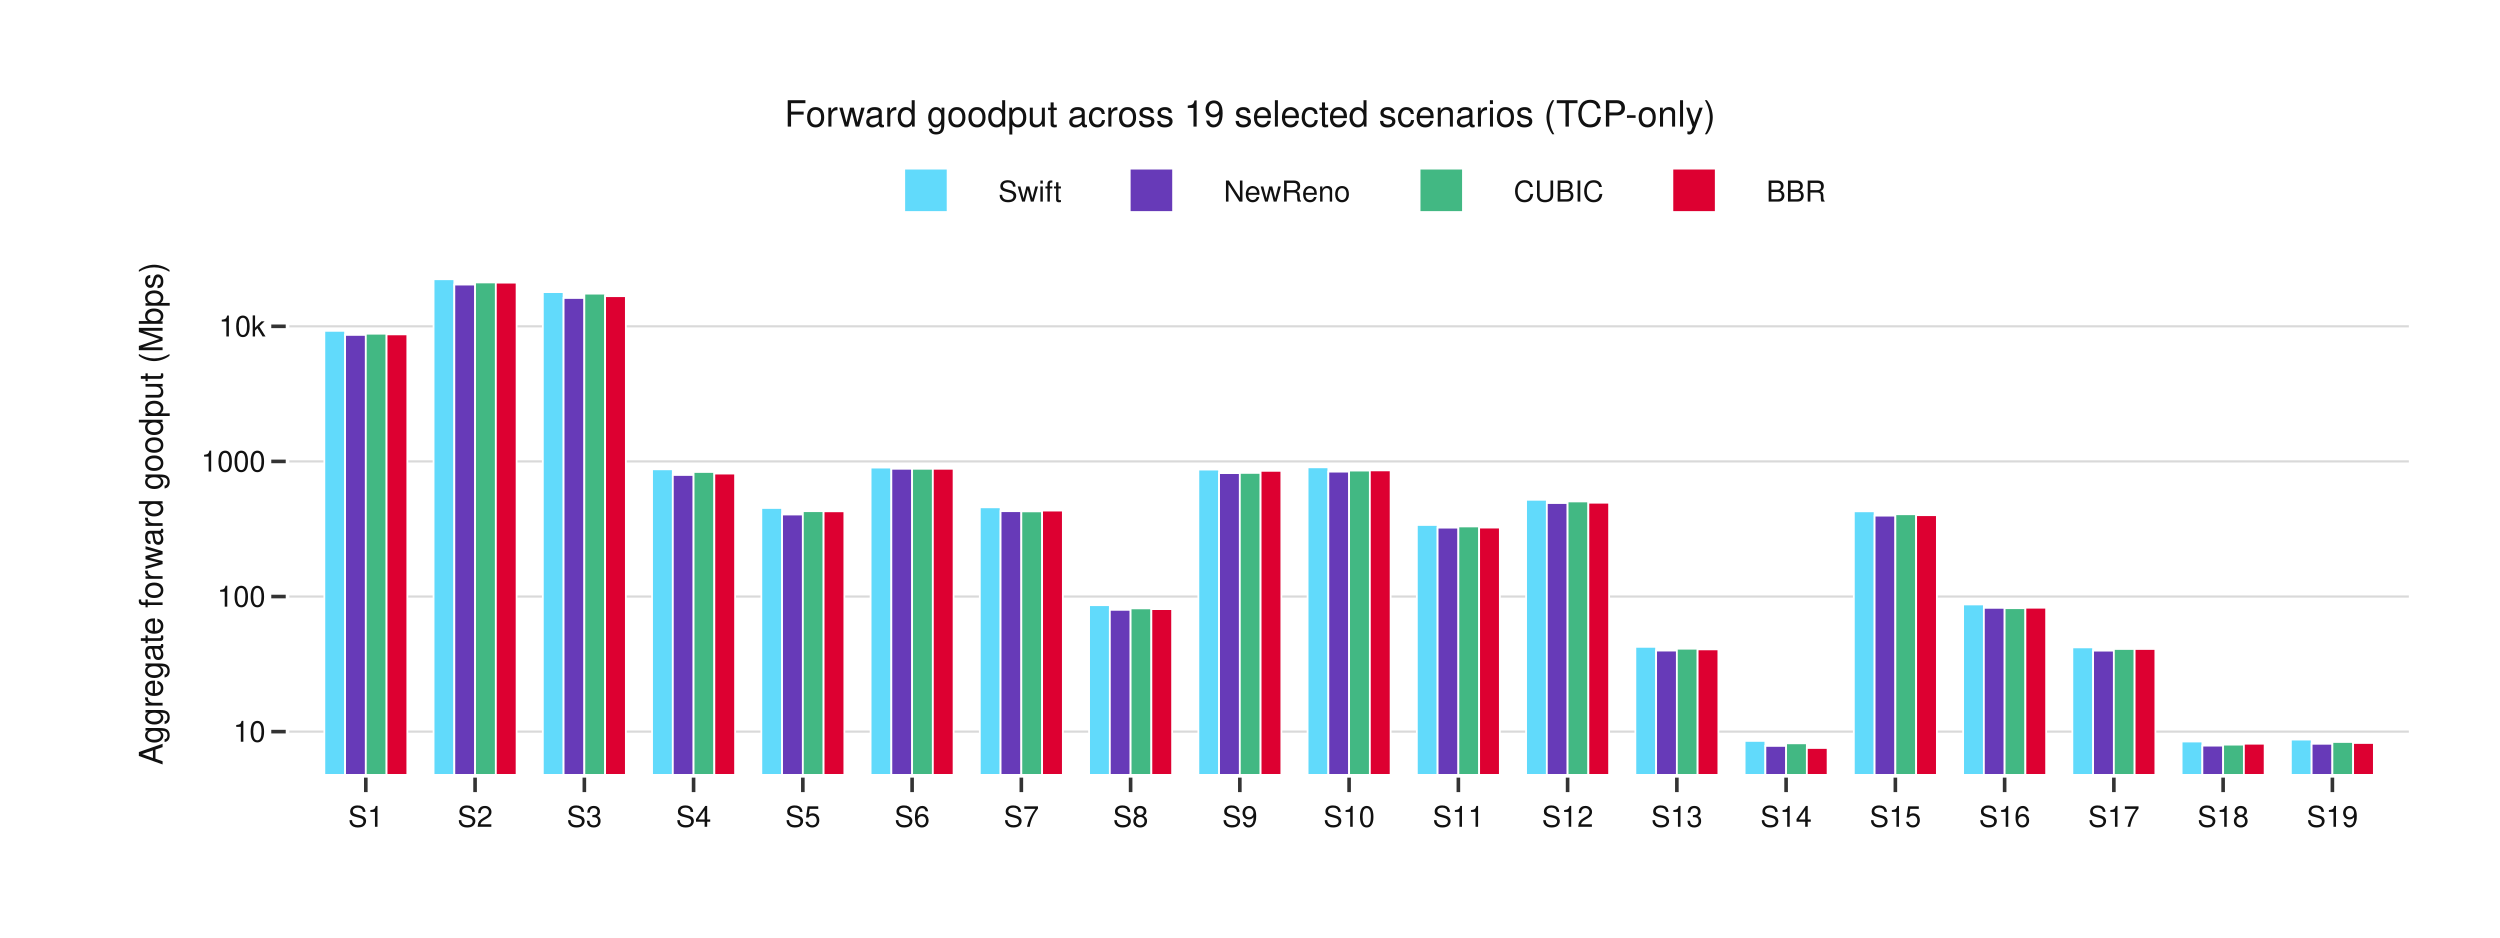
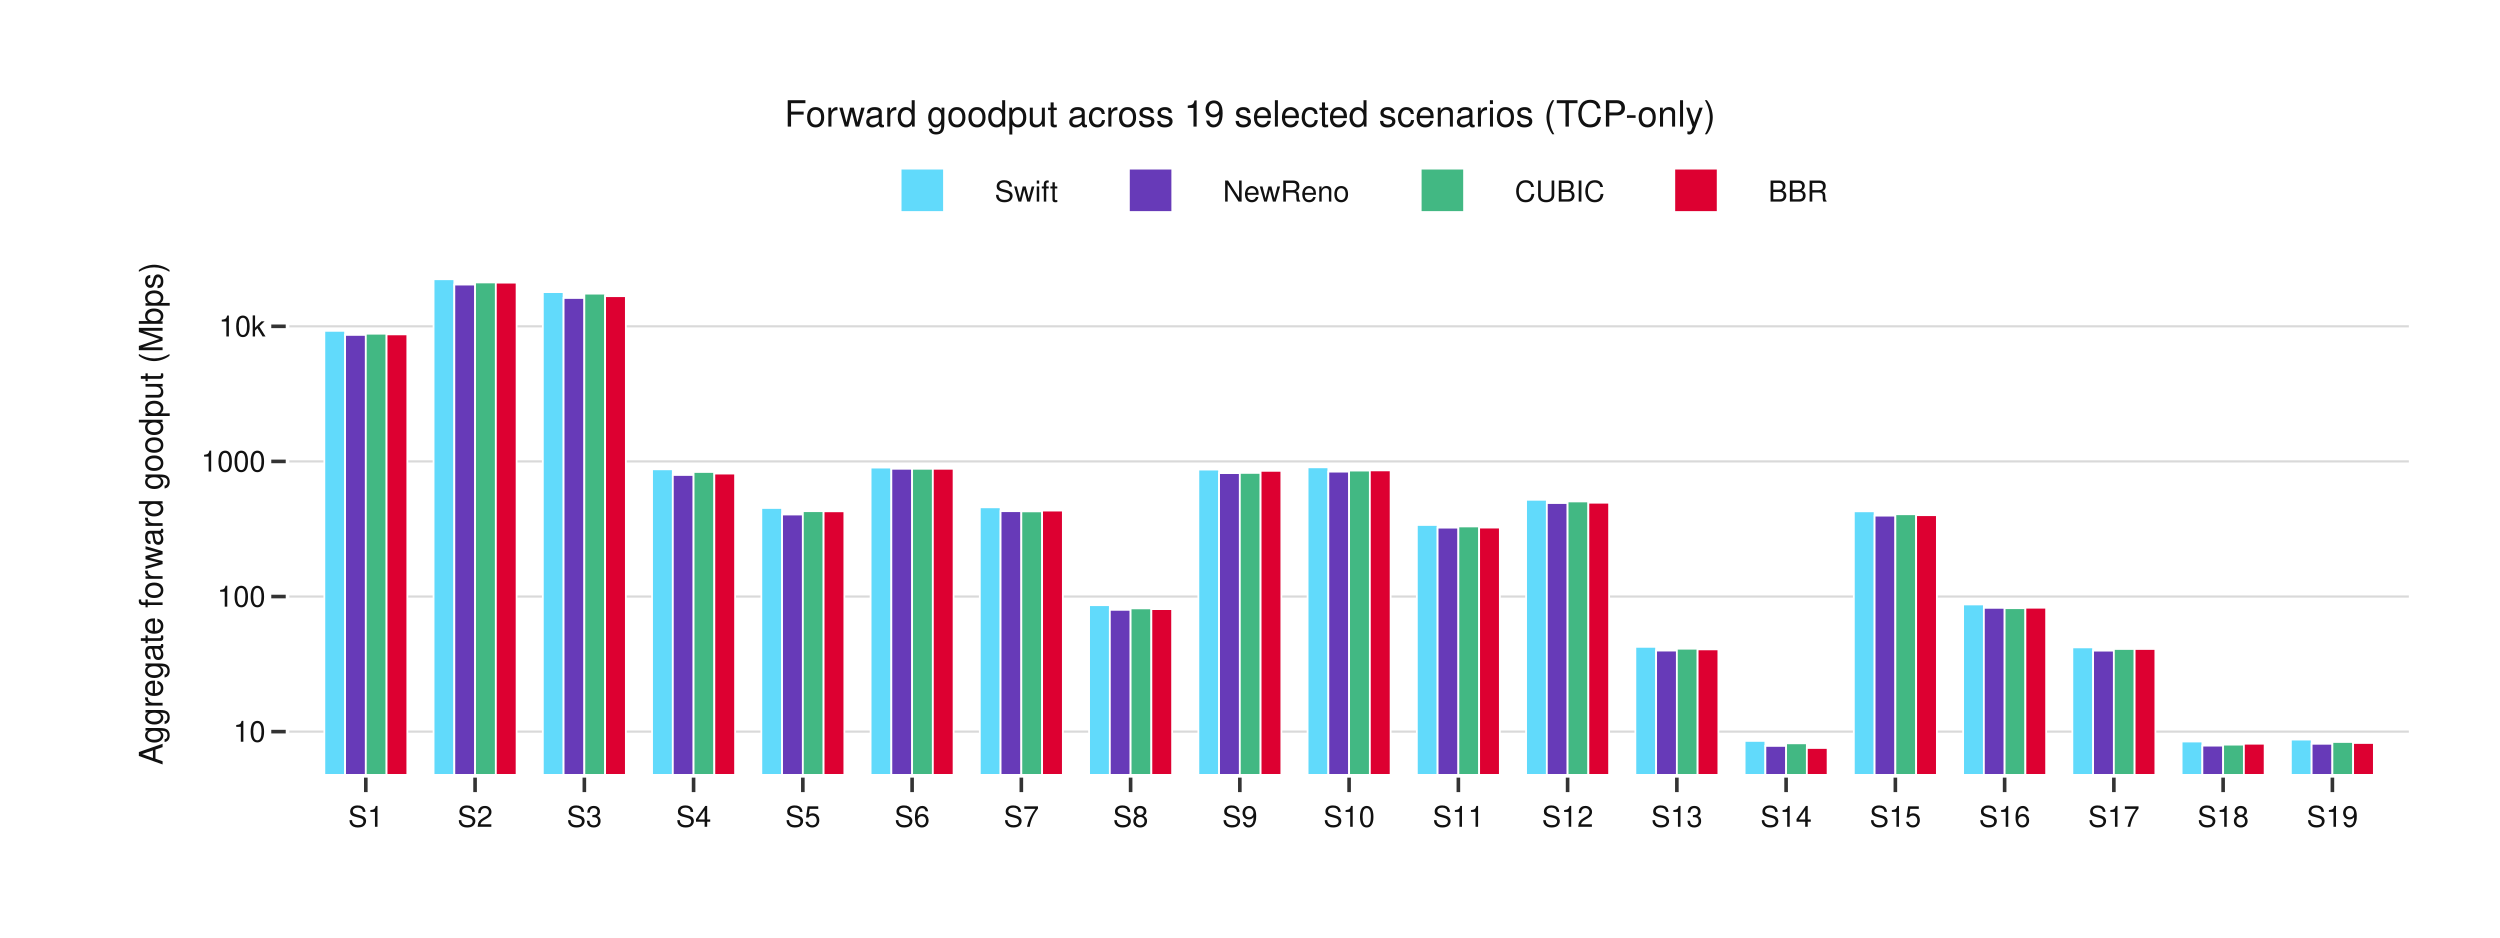
<svg xmlns="http://www.w3.org/2000/svg" class="main-svg" width="691.2pt" height="259.2pt" style="" viewBox="0 0 691.2 259.2">
  <rect x="0" y="0" width="691.2" height="259.2" style="fill: rgb(255, 255, 255); fill-opacity: 1;" />
-   <defs id="defs-cc56a5">
+   <defs id="defs-d8241e">
    <g class="clips">
-       <clipPath id="clipcc56a5xyplot" class="plotclip">
+       <clipPath id="clipd8241exyplot" class="plotclip">
        <rect width="586" height="144" />
      </clipPath>
-       <clipPath class="axesclip" id="clipcc56a5x">
+       <clipPath class="axesclip" id="clipd8241ex">
        <rect x="80" y="0" width="586" height="259.2" />
      </clipPath>
-       <clipPath class="axesclip" id="clipcc56a5y">
+       <clipPath class="axesclip" id="clipd8241ey">
        <rect x="0" y="70" width="691.2" height="144" />
      </clipPath>
-       <clipPath class="axesclip" id="clipcc56a5xy">
+       <clipPath class="axesclip" id="clipd8241exy">
        <rect x="80" y="70" width="586" height="144" />
      </clipPath>
    </g>
    <g class="gradients" />
    <g class="patterns" />
  </defs>
  <g class="bglayer" />
  <g class="layer-below">
    <g class="imagelayer" />
    <g class="shapelayer" />
  </g>
  <g class="cartesianlayer">
    <g class="subplot xy">
      <g class="layer-subplot">
        <g class="shapelayer" />
        <g class="imagelayer" />
      </g>
      <g class="minor-gridlayer">
        <g class="x" />
        <g class="y" />
      </g>
      <g class="gridlayer">
        <g class="x" />
        <g class="y">
          <path class="ygrid crisp" transform="translate(0,202.28)" d="M80,0h586" style="stroke: rgb(217, 217, 217); stroke-opacity: 1; stroke-width: 0.6px;" />
          <path class="ygrid crisp" transform="translate(0,164.93)" d="M80,0h586" style="stroke: rgb(217, 217, 217); stroke-opacity: 1; stroke-width: 0.6px;" />
          <path class="ygrid crisp" transform="translate(0,127.57)" d="M80,0h586" style="stroke: rgb(217, 217, 217); stroke-opacity: 1; stroke-width: 0.6px;" />
          <path class="ygrid crisp" transform="translate(0,90.22)" d="M80,0h586" style="stroke: rgb(217, 217, 217); stroke-opacity: 1; stroke-width: 0.6px;" />
        </g>
      </g>
      <g class="zerolinelayer" />
      <g class="layer-between">
        <g class="shapelayer" />
        <g class="imagelayer" />
      </g>
      <path class="xlines-below" />
      <path class="ylines-below" />
      <g class="overlines-below" />
      <g class="xaxislayer-below" />
      <g class="yaxislayer-below" />
      <g class="overaxes-below" />
      <g class="overplot">
-         <g class="xy" transform="translate(80,70)" clip-path="url(#clipcc56a5xyplot)">
+         <g class="xy" transform="translate(80,70)" clip-path="url(#clipd8241exyplot)">
          <g class="barlayer mlayer">
            <g class="trace bars" style="opacity: 1;">
              <g class="points">
                <g class="point">
                  <path d="M9.67,1512V21.47H15.41V1512Z" style="vector-effect: none; opacity: 1; stroke-width: 0.5px; fill: rgb(97, 218, 251); fill-opacity: 1; stroke: rgb(255, 255, 255); stroke-opacity: 1;" />
                </g>
                <g class="point">
                  <path d="M39.87,1512V7.2H45.61V1512Z" style="vector-effect: none; opacity: 1; stroke-width: 0.5px; fill: rgb(97, 218, 251); fill-opacity: 1; stroke: rgb(255, 255, 255); stroke-opacity: 1;" />
                </g>
                <g class="point">
                  <path d="M70.08,1512V10.75H75.82V1512Z" style="vector-effect: none; opacity: 1; stroke-width: 0.5px; fill: rgb(97, 218, 251); fill-opacity: 1; stroke: rgb(255, 255, 255); stroke-opacity: 1;" />
                </g>
                <g class="point">
                  <path d="M100.28,1512V59.76H106.02V1512Z" style="vector-effect: none; opacity: 1; stroke-width: 0.5px; fill: rgb(97, 218, 251); fill-opacity: 1; stroke: rgb(255, 255, 255); stroke-opacity: 1;" />
                </g>
                <g class="point">
                  <path d="M130.49,1512V70.45H136.23V1512Z" style="vector-effect: none; opacity: 1; stroke-width: 0.5px; fill: rgb(97, 218, 251); fill-opacity: 1; stroke: rgb(255, 255, 255); stroke-opacity: 1;" />
                </g>
                <g class="point">
                  <path d="M160.7,1512V59.28H166.44V1512Z" style="vector-effect: none; opacity: 1; stroke-width: 0.5px; fill: rgb(97, 218, 251); fill-opacity: 1; stroke: rgb(255, 255, 255); stroke-opacity: 1;" />
                </g>
                <g class="point">
                  <path d="M190.9,1512V70.25H196.64V1512Z" style="vector-effect: none; opacity: 1; stroke-width: 0.5px; fill: rgb(97, 218, 251); fill-opacity: 1; stroke: rgb(255, 255, 255); stroke-opacity: 1;" />
                </g>
                <g class="point">
                  <path d="M221.11,1512V97.32H226.85V1512Z" style="vector-effect: none; opacity: 1; stroke-width: 0.5px; fill: rgb(97, 218, 251); fill-opacity: 1; stroke: rgb(255, 255, 255); stroke-opacity: 1;" />
                </g>
                <g class="point">
                  <path d="M251.32,1512V59.83H257.05V1512Z" style="vector-effect: none; opacity: 1; stroke-width: 0.5px; fill: rgb(97, 218, 251); fill-opacity: 1; stroke: rgb(255, 255, 255); stroke-opacity: 1;" />
                </g>
                <g class="point">
                  <path d="M281.52,1512V59.2H287.26V1512Z" style="vector-effect: none; opacity: 1; stroke-width: 0.5px; fill: rgb(97, 218, 251); fill-opacity: 1; stroke: rgb(255, 255, 255); stroke-opacity: 1;" />
                </g>
                <g class="point">
                  <path d="M311.73,1512V75.14H317.47V1512Z" style="vector-effect: none; opacity: 1; stroke-width: 0.5px; fill: rgb(97, 218, 251); fill-opacity: 1; stroke: rgb(255, 255, 255); stroke-opacity: 1;" />
                </g>
                <g class="point">
                  <path d="M341.93,1512V68.18H347.67V1512Z" style="vector-effect: none; opacity: 1; stroke-width: 0.5px; fill: rgb(97, 218, 251); fill-opacity: 1; stroke: rgb(255, 255, 255); stroke-opacity: 1;" />
                </g>
                <g class="point">
                  <path d="M372.14,1512V108.83H377.88V1512Z" style="vector-effect: none; opacity: 1; stroke-width: 0.5px; fill: rgb(97, 218, 251); fill-opacity: 1; stroke: rgb(255, 255, 255); stroke-opacity: 1;" />
                </g>
                <g class="point">
                  <path d="M402.35,1512V134.84H408.09V1512Z" style="vector-effect: none; opacity: 1; stroke-width: 0.5px; fill: rgb(97, 218, 251); fill-opacity: 1; stroke: rgb(255, 255, 255); stroke-opacity: 1;" />
                </g>
                <g class="point">
                  <path d="M432.55,1512V71.37H438.29V1512Z" style="vector-effect: none; opacity: 1; stroke-width: 0.5px; fill: rgb(97, 218, 251); fill-opacity: 1; stroke: rgb(255, 255, 255); stroke-opacity: 1;" />
                </g>
                <g class="point">
                  <path d="M462.76,1512V97.12H468.5V1512Z" style="vector-effect: none; opacity: 1; stroke-width: 0.5px; fill: rgb(97, 218, 251); fill-opacity: 1; stroke: rgb(255, 255, 255); stroke-opacity: 1;" />
                </g>
                <g class="point">
                  <path d="M492.96,1512V108.98H498.7V1512Z" style="vector-effect: none; opacity: 1; stroke-width: 0.5px; fill: rgb(97, 218, 251); fill-opacity: 1; stroke: rgb(255, 255, 255); stroke-opacity: 1;" />
                </g>
                <g class="point">
                  <path d="M523.17,1512V135H528.91V1512Z" style="vector-effect: none; opacity: 1; stroke-width: 0.5px; fill: rgb(97, 218, 251); fill-opacity: 1; stroke: rgb(255, 255, 255); stroke-opacity: 1;" />
                </g>
                <g class="point">
                  <path d="M553.38,1512V134.47H559.12V1512Z" style="vector-effect: none; opacity: 1; stroke-width: 0.5px; fill: rgb(97, 218, 251); fill-opacity: 1; stroke: rgb(255, 255, 255); stroke-opacity: 1;" />
                </g>
              </g>
            </g>
            <g class="trace bars" style="opacity: 1;">
              <g class="points">
                <g class="point">
                  <path d="M15.41,1512V22.59H21.14V1512Z" style="vector-effect: none; opacity: 1; stroke-width: 0.5px; fill: rgb(103, 58, 184); fill-opacity: 1; stroke: rgb(255, 255, 255); stroke-opacity: 1;" />
                </g>
                <g class="point">
                  <path d="M45.61,1512V8.67H51.35V1512Z" style="vector-effect: none; opacity: 1; stroke-width: 0.5px; fill: rgb(103, 58, 184); fill-opacity: 1; stroke: rgb(255, 255, 255); stroke-opacity: 1;" />
                </g>
                <g class="point">
                  <path d="M75.82,1512V12.39H81.56V1512Z" style="vector-effect: none; opacity: 1; stroke-width: 0.5px; fill: rgb(103, 58, 184); fill-opacity: 1; stroke: rgb(255, 255, 255); stroke-opacity: 1;" />
                </g>
                <g class="point">
                  <path d="M106.02,1512V61.31H111.76V1512Z" style="vector-effect: none; opacity: 1; stroke-width: 0.5px; fill: rgb(103, 58, 184); fill-opacity: 1; stroke: rgb(255, 255, 255); stroke-opacity: 1;" />
                </g>
                <g class="point">
                  <path d="M136.23,1512V72.25H141.97V1512Z" style="vector-effect: none; opacity: 1; stroke-width: 0.5px; fill: rgb(103, 58, 184); fill-opacity: 1; stroke: rgb(255, 255, 255); stroke-opacity: 1;" />
                </g>
                <g class="point">
                  <path d="M166.44,1512V59.61H172.18V1512Z" style="vector-effect: none; opacity: 1; stroke-width: 0.5px; fill: rgb(103, 58, 184); fill-opacity: 1; stroke: rgb(255, 255, 255); stroke-opacity: 1;" />
                </g>
                <g class="point">
                  <path d="M196.64,1512V71.33H202.38V1512Z" style="vector-effect: none; opacity: 1; stroke-width: 0.5px; fill: rgb(103, 58, 184); fill-opacity: 1; stroke: rgb(255, 255, 255); stroke-opacity: 1;" />
                </g>
                <g class="point">
                  <path d="M226.85,1512V98.61H232.59V1512Z" style="vector-effect: none; opacity: 1; stroke-width: 0.5px; fill: rgb(103, 58, 184); fill-opacity: 1; stroke: rgb(255, 255, 255); stroke-opacity: 1;" />
                </g>
                <g class="point">
                  <path d="M257.05,1512V60.81H262.79V1512Z" style="vector-effect: none; opacity: 1; stroke-width: 0.5px; fill: rgb(103, 58, 184); fill-opacity: 1; stroke: rgb(255, 255, 255); stroke-opacity: 1;" />
                </g>
                <g class="point">
                  <path d="M287.26,1512V60.4H293V1512Z" style="vector-effect: none; opacity: 1; stroke-width: 0.5px; fill: rgb(103, 58, 184); fill-opacity: 1; stroke: rgb(255, 255, 255); stroke-opacity: 1;" />
                </g>
                <g class="point">
                  <path d="M317.47,1512V75.88H323.21V1512Z" style="vector-effect: none; opacity: 1; stroke-width: 0.5px; fill: rgb(103, 58, 184); fill-opacity: 1; stroke: rgb(255, 255, 255); stroke-opacity: 1;" />
                </g>
                <g class="point">
                  <path d="M347.67,1512V69.07H353.41V1512Z" style="vector-effect: none; opacity: 1; stroke-width: 0.5px; fill: rgb(103, 58, 184); fill-opacity: 1; stroke: rgb(255, 255, 255); stroke-opacity: 1;" />
                </g>
                <g class="point">
                  <path d="M377.88,1512V109.87H383.62V1512Z" style="vector-effect: none; opacity: 1; stroke-width: 0.5px; fill: rgb(103, 58, 184); fill-opacity: 1; stroke: rgb(255, 255, 255); stroke-opacity: 1;" />
                </g>
                <g class="point">
                  <path d="M408.09,1512V136.23H413.82V1512Z" style="vector-effect: none; opacity: 1; stroke-width: 0.5px; fill: rgb(103, 58, 184); fill-opacity: 1; stroke: rgb(255, 255, 255); stroke-opacity: 1;" />
                </g>
                <g class="point">
                  <path d="M438.29,1512V72.56H444.03V1512Z" style="vector-effect: none; opacity: 1; stroke-width: 0.5px; fill: rgb(103, 58, 184); fill-opacity: 1; stroke: rgb(255, 255, 255); stroke-opacity: 1;" />
                </g>
                <g class="point">
                  <path d="M468.5,1512V98.05H474.24V1512Z" style="vector-effect: none; opacity: 1; stroke-width: 0.5px; fill: rgb(103, 58, 184); fill-opacity: 1; stroke: rgb(255, 255, 255); stroke-opacity: 1;" />
                </g>
                <g class="point">
                  <path d="M498.7,1512V109.89H504.44V1512Z" style="vector-effect: none; opacity: 1; stroke-width: 0.5px; fill: rgb(103, 58, 184); fill-opacity: 1; stroke: rgb(255, 255, 255); stroke-opacity: 1;" />
                </g>
                <g class="point">
                  <path d="M528.91,1512V136.15H534.65V1512Z" style="vector-effect: none; opacity: 1; stroke-width: 0.5px; fill: rgb(103, 58, 184); fill-opacity: 1; stroke: rgb(255, 255, 255); stroke-opacity: 1;" />
                </g>
                <g class="point">
                  <path d="M559.12,1512V135.64H564.86V1512Z" style="vector-effect: none; opacity: 1; stroke-width: 0.5px; fill: rgb(103, 58, 184); fill-opacity: 1; stroke: rgb(255, 255, 255); stroke-opacity: 1;" />
                </g>
              </g>
            </g>
            <g class="trace bars" style="opacity: 1;">
              <g class="points">
                <g class="point">
                  <path d="M21.14,1512V22.26H26.88V1512Z" style="vector-effect: none; opacity: 1; stroke-width: 0.5px; fill: rgb(66, 184, 131); fill-opacity: 1; stroke: rgb(255, 255, 255); stroke-opacity: 1;" />
                </g>
                <g class="point">
                  <path d="M51.35,1512V8.08H57.09V1512Z" style="vector-effect: none; opacity: 1; stroke-width: 0.5px; fill: rgb(66, 184, 131); fill-opacity: 1; stroke: rgb(255, 255, 255); stroke-opacity: 1;" />
                </g>
                <g class="point">
                  <path d="M81.56,1512V11.18H87.3V1512Z" style="vector-effect: none; opacity: 1; stroke-width: 0.5px; fill: rgb(66, 184, 131); fill-opacity: 1; stroke: rgb(255, 255, 255); stroke-opacity: 1;" />
                </g>
                <g class="point">
                  <path d="M111.76,1512V60.49H117.5V1512Z" style="vector-effect: none; opacity: 1; stroke-width: 0.5px; fill: rgb(66, 184, 131); fill-opacity: 1; stroke: rgb(255, 255, 255); stroke-opacity: 1;" />
                </g>
                <g class="point">
                  <path d="M141.97,1512V71.33H147.71V1512Z" style="vector-effect: none; opacity: 1; stroke-width: 0.5px; fill: rgb(66, 184, 131); fill-opacity: 1; stroke: rgb(255, 255, 255); stroke-opacity: 1;" />
                </g>
                <g class="point">
                  <path d="M172.18,1512V59.61H177.91V1512Z" style="vector-effect: none; opacity: 1; stroke-width: 0.5px; fill: rgb(66, 184, 131); fill-opacity: 1; stroke: rgb(255, 255, 255); stroke-opacity: 1;" />
                </g>
                <g class="point">
                  <path d="M202.38,1512V71.39H208.12V1512Z" style="vector-effect: none; opacity: 1; stroke-width: 0.5px; fill: rgb(66, 184, 131); fill-opacity: 1; stroke: rgb(255, 255, 255); stroke-opacity: 1;" />
                </g>
                <g class="point">
                  <path d="M232.59,1512V98.2H238.33V1512Z" style="vector-effect: none; opacity: 1; stroke-width: 0.5px; fill: rgb(66, 184, 131); fill-opacity: 1; stroke: rgb(255, 255, 255); stroke-opacity: 1;" />
                </g>
                <g class="point">
                  <path d="M262.79,1512V60.74H268.53V1512Z" style="vector-effect: none; opacity: 1; stroke-width: 0.5px; fill: rgb(66, 184, 131); fill-opacity: 1; stroke: rgb(255, 255, 255); stroke-opacity: 1;" />
                </g>
                <g class="point">
                  <path d="M293,1512V60.1H298.74V1512Z" style="vector-effect: none; opacity: 1; stroke-width: 0.5px; fill: rgb(66, 184, 131); fill-opacity: 1; stroke: rgb(255, 255, 255); stroke-opacity: 1;" />
                </g>
                <g class="point">
                  <path d="M323.21,1512V75.54H328.95V1512Z" style="vector-effect: none; opacity: 1; stroke-width: 0.5px; fill: rgb(66, 184, 131); fill-opacity: 1; stroke: rgb(255, 255, 255); stroke-opacity: 1;" />
                </g>
                <g class="point">
                  <path d="M353.41,1512V68.63H359.15V1512Z" style="vector-effect: none; opacity: 1; stroke-width: 0.5px; fill: rgb(66, 184, 131); fill-opacity: 1; stroke: rgb(255, 255, 255); stroke-opacity: 1;" />
                </g>
                <g class="point">
                  <path d="M383.62,1512V109.36H389.36V1512Z" style="vector-effect: none; opacity: 1; stroke-width: 0.5px; fill: rgb(66, 184, 131); fill-opacity: 1; stroke: rgb(255, 255, 255); stroke-opacity: 1;" />
                </g>
                <g class="point">
                  <path d="M413.82,1512V135.5H419.56V1512Z" style="vector-effect: none; opacity: 1; stroke-width: 0.5px; fill: rgb(66, 184, 131); fill-opacity: 1; stroke: rgb(255, 255, 255); stroke-opacity: 1;" />
                </g>
                <g class="point">
                  <path d="M444.03,1512V72.18H449.77V1512Z" style="vector-effect: none; opacity: 1; stroke-width: 0.5px; fill: rgb(66, 184, 131); fill-opacity: 1; stroke: rgb(255, 255, 255); stroke-opacity: 1;" />
                </g>
                <g class="point">
                  <path d="M474.24,1512V98.14H479.98V1512Z" style="vector-effect: none; opacity: 1; stroke-width: 0.5px; fill: rgb(66, 184, 131); fill-opacity: 1; stroke: rgb(255, 255, 255); stroke-opacity: 1;" />
                </g>
                <g class="point">
                  <path d="M504.44,1512V109.42H510.18V1512Z" style="vector-effect: none; opacity: 1; stroke-width: 0.5px; fill: rgb(66, 184, 131); fill-opacity: 1; stroke: rgb(255, 255, 255); stroke-opacity: 1;" />
                </g>
                <g class="point">
                  <path d="M534.65,1512V135.88H540.39V1512Z" style="vector-effect: none; opacity: 1; stroke-width: 0.5px; fill: rgb(66, 184, 131); fill-opacity: 1; stroke: rgb(255, 255, 255); stroke-opacity: 1;" />
                </g>
                <g class="point">
                  <path d="M564.86,1512V135.13H570.59V1512Z" style="vector-effect: none; opacity: 1; stroke-width: 0.5px; fill: rgb(66, 184, 131); fill-opacity: 1; stroke: rgb(255, 255, 255); stroke-opacity: 1;" />
                </g>
              </g>
            </g>
            <g class="trace bars" style="opacity: 1;">
              <g class="points">
                <g class="point">
                  <path d="M26.88,1512V22.44H32.62V1512Z" style="vector-effect: none; opacity: 1; stroke-width: 0.5px; fill: rgb(221, 0, 49); fill-opacity: 1; stroke: rgb(255, 255, 255); stroke-opacity: 1;" />
                </g>
                <g class="point">
                  <path d="M57.09,1512V8.14H62.83V1512Z" style="vector-effect: none; opacity: 1; stroke-width: 0.5px; fill: rgb(221, 0, 49); fill-opacity: 1; stroke: rgb(255, 255, 255); stroke-opacity: 1;" />
                </g>
                <g class="point">
                  <path d="M87.3,1512V11.88H93.04V1512Z" style="vector-effect: none; opacity: 1; stroke-width: 0.5px; fill: rgb(221, 0, 49); fill-opacity: 1; stroke: rgb(255, 255, 255); stroke-opacity: 1;" />
                </g>
                <g class="point">
                  <path d="M117.5,1512V60.93H123.24V1512Z" style="vector-effect: none; opacity: 1; stroke-width: 0.5px; fill: rgb(221, 0, 49); fill-opacity: 1; stroke: rgb(255, 255, 255); stroke-opacity: 1;" />
                </g>
                <g class="point">
                  <path d="M147.71,1512V71.36H153.45V1512Z" style="vector-effect: none; opacity: 1; stroke-width: 0.5px; fill: rgb(221, 0, 49); fill-opacity: 1; stroke: rgb(255, 255, 255); stroke-opacity: 1;" />
                </g>
                <g class="point">
                  <path d="M177.91,1512V59.61H183.65V1512Z" style="vector-effect: none; opacity: 1; stroke-width: 0.5px; fill: rgb(221, 0, 49); fill-opacity: 1; stroke: rgb(255, 255, 255); stroke-opacity: 1;" />
                </g>
                <g class="point">
                  <path d="M208.12,1512V71.16H213.86V1512Z" style="vector-effect: none; opacity: 1; stroke-width: 0.5px; fill: rgb(221, 0, 49); fill-opacity: 1; stroke: rgb(255, 255, 255); stroke-opacity: 1;" />
                </g>
                <g class="point">
                  <path d="M238.33,1512V98.41H244.07V1512Z" style="vector-effect: none; opacity: 1; stroke-width: 0.5px; fill: rgb(221, 0, 49); fill-opacity: 1; stroke: rgb(255, 255, 255); stroke-opacity: 1;" />
                </g>
                <g class="point">
                  <path d="M268.53,1512V60.18H274.27V1512Z" style="vector-effect: none; opacity: 1; stroke-width: 0.5px; fill: rgb(221, 0, 49); fill-opacity: 1; stroke: rgb(255, 255, 255); stroke-opacity: 1;" />
                </g>
                <g class="point">
                  <path d="M298.74,1512V60.04H304.48V1512Z" style="vector-effect: none; opacity: 1; stroke-width: 0.5px; fill: rgb(221, 0, 49); fill-opacity: 1; stroke: rgb(255, 255, 255); stroke-opacity: 1;" />
                </g>
                <g class="point">
                  <path d="M328.95,1512V75.86H334.68V1512Z" style="vector-effect: none; opacity: 1; stroke-width: 0.5px; fill: rgb(221, 0, 49); fill-opacity: 1; stroke: rgb(255, 255, 255); stroke-opacity: 1;" />
                </g>
                <g class="point">
                  <path d="M359.15,1512V68.98H364.89V1512Z" style="vector-effect: none; opacity: 1; stroke-width: 0.5px; fill: rgb(221, 0, 49); fill-opacity: 1; stroke: rgb(255, 255, 255); stroke-opacity: 1;" />
                </g>
                <g class="point">
                  <path d="M389.36,1512V109.54H395.1V1512Z" style="vector-effect: none; opacity: 1; stroke-width: 0.5px; fill: rgb(221, 0, 49); fill-opacity: 1; stroke: rgb(255, 255, 255); stroke-opacity: 1;" />
                </g>
                <g class="point">
                  <path d="M419.56,1512V136.8H425.3V1512Z" style="vector-effect: none; opacity: 1; stroke-width: 0.5px; fill: rgb(221, 0, 49); fill-opacity: 1; stroke: rgb(255, 255, 255); stroke-opacity: 1;" />
                </g>
                <g class="point">
                  <path d="M449.77,1512V72.44H455.51V1512Z" style="vector-effect: none; opacity: 1; stroke-width: 0.5px; fill: rgb(221, 0, 49); fill-opacity: 1; stroke: rgb(255, 255, 255); stroke-opacity: 1;" />
                </g>
                <g class="point">
                  <path d="M479.98,1512V98.02H485.72V1512Z" style="vector-effect: none; opacity: 1; stroke-width: 0.5px; fill: rgb(221, 0, 49); fill-opacity: 1; stroke: rgb(255, 255, 255); stroke-opacity: 1;" />
                </g>
                <g class="point">
                  <path d="M510.18,1512V109.42H515.92V1512Z" style="vector-effect: none; opacity: 1; stroke-width: 0.5px; fill: rgb(221, 0, 49); fill-opacity: 1; stroke: rgb(255, 255, 255); stroke-opacity: 1;" />
                </g>
                <g class="point">
                  <path d="M540.39,1512V135.62H546.13V1512Z" style="vector-effect: none; opacity: 1; stroke-width: 0.5px; fill: rgb(221, 0, 49); fill-opacity: 1; stroke: rgb(255, 255, 255); stroke-opacity: 1;" />
                </g>
                <g class="point">
                  <path d="M570.59,1512V135.42H576.33V1512Z" style="vector-effect: none; opacity: 1; stroke-width: 0.5px; fill: rgb(221, 0, 49); fill-opacity: 1; stroke: rgb(255, 255, 255); stroke-opacity: 1;" />
                </g>
              </g>
            </g>
          </g>
        </g>
      </g>
      <g class="zerolinelayer-above" />
      <path class="xlines-above crisp" d="" style="fill: none; stroke-width: 1px; stroke: rgb(0, 0, 0); stroke-opacity: 0;" />
      <path class="ylines-above crisp" d="" style="fill: none; stroke-width: 1px; stroke: rgb(0, 0, 0); stroke-opacity: 0;" />
      <g class="overlines-above" />
      <g class="xaxislayer-above">
        <path class="xtick ticks crisp" d="M0,215v4" transform="translate(101.14,0)" style="stroke: rgb(51, 51, 51); stroke-opacity: 1; stroke-width: 1px;" />
        <path class="xtick ticks crisp" d="M0,215v4" transform="translate(131.35,0)" style="stroke: rgb(51, 51, 51); stroke-opacity: 1; stroke-width: 1px;" />
        <path class="xtick ticks crisp" d="M0,215v4" transform="translate(161.56,0)" style="stroke: rgb(51, 51, 51); stroke-opacity: 1; stroke-width: 1px;" />
        <path class="xtick ticks crisp" d="M0,215v4" transform="translate(191.76,0)" style="stroke: rgb(51, 51, 51); stroke-opacity: 1; stroke-width: 1px;" />
        <path class="xtick ticks crisp" d="M0,215v4" transform="translate(221.97,0)" style="stroke: rgb(51, 51, 51); stroke-opacity: 1; stroke-width: 1px;" />
        <path class="xtick ticks crisp" d="M0,215v4" transform="translate(252.18,0)" style="stroke: rgb(51, 51, 51); stroke-opacity: 1; stroke-width: 1px;" />
        <path class="xtick ticks crisp" d="M0,215v4" transform="translate(282.38,0)" style="stroke: rgb(51, 51, 51); stroke-opacity: 1; stroke-width: 1px;" />
        <path class="xtick ticks crisp" d="M0,215v4" transform="translate(312.59,0)" style="stroke: rgb(51, 51, 51); stroke-opacity: 1; stroke-width: 1px;" />
        <path class="xtick ticks crisp" d="M0,215v4" transform="translate(342.79,0)" style="stroke: rgb(51, 51, 51); stroke-opacity: 1; stroke-width: 1px;" />
        <path class="xtick ticks crisp" d="M0,215v4" transform="translate(373,0)" style="stroke: rgb(51, 51, 51); stroke-opacity: 1; stroke-width: 1px;" />
        <path class="xtick ticks crisp" d="M0,215v4" transform="translate(403.21,0)" style="stroke: rgb(51, 51, 51); stroke-opacity: 1; stroke-width: 1px;" />
        <path class="xtick ticks crisp" d="M0,215v4" transform="translate(433.41,0)" style="stroke: rgb(51, 51, 51); stroke-opacity: 1; stroke-width: 1px;" />
        <path class="xtick ticks crisp" d="M0,215v4" transform="translate(463.62,0)" style="stroke: rgb(51, 51, 51); stroke-opacity: 1; stroke-width: 1px;" />
        <path class="xtick ticks crisp" d="M0,215v4" transform="translate(493.82,0)" style="stroke: rgb(51, 51, 51); stroke-opacity: 1; stroke-width: 1px;" />
        <path class="xtick ticks crisp" d="M0,215v4" transform="translate(524.03,0)" style="stroke: rgb(51, 51, 51); stroke-opacity: 1; stroke-width: 1px;" />
        <path class="xtick ticks crisp" d="M0,215v4" transform="translate(554.24,0)" style="stroke: rgb(51, 51, 51); stroke-opacity: 1; stroke-width: 1px;" />
        <path class="xtick ticks crisp" d="M0,215v4" transform="translate(584.44,0)" style="stroke: rgb(51, 51, 51); stroke-opacity: 1; stroke-width: 1px;" />
        <path class="xtick ticks crisp" d="M0,215v4" transform="translate(614.65,0)" style="stroke: rgb(51, 51, 51); stroke-opacity: 1; stroke-width: 1px;" />
        <path class="xtick ticks crisp" d="M0,215v4" transform="translate(644.86,0)" style="stroke: rgb(51, 51, 51); stroke-opacity: 1; stroke-width: 1px;" />
        <g class="xtick">
          <text text-anchor="middle" x="0" y="228.6" transform="translate(101.14,0)" style="font-family: Helvetica, Arial, 'Helvetica Neue', 'DejaVu Sans', 'PingFang SC', 'Songti SC', 'Hiragino Sans GB', 'Microsoft YaHei', sans-serif; font-size: 8px; fill: rgb(17, 17, 17); fill-opacity: 1; white-space: pre;">S1</text>
        </g>
        <g class="xtick">
          <text text-anchor="middle" x="0" y="228.6" style="font-family: Helvetica, Arial, 'Helvetica Neue', 'DejaVu Sans', 'PingFang SC', 'Songti SC', 'Hiragino Sans GB', 'Microsoft YaHei', sans-serif; font-size: 8px; fill: rgb(17, 17, 17); fill-opacity: 1; white-space: pre;" transform="translate(131.35,0)">S2</text>
        </g>
        <g class="xtick">
          <text text-anchor="middle" x="0" y="228.6" style="font-family: Helvetica, Arial, 'Helvetica Neue', 'DejaVu Sans', 'PingFang SC', 'Songti SC', 'Hiragino Sans GB', 'Microsoft YaHei', sans-serif; font-size: 8px; fill: rgb(17, 17, 17); fill-opacity: 1; white-space: pre;" transform="translate(161.56,0)">S3</text>
        </g>
        <g class="xtick">
          <text text-anchor="middle" x="0" y="228.6" style="font-family: Helvetica, Arial, 'Helvetica Neue', 'DejaVu Sans', 'PingFang SC', 'Songti SC', 'Hiragino Sans GB', 'Microsoft YaHei', sans-serif; font-size: 8px; fill: rgb(17, 17, 17); fill-opacity: 1; white-space: pre;" transform="translate(191.76,0)">S4</text>
        </g>
        <g class="xtick">
          <text text-anchor="middle" x="0" y="228.6" style="font-family: Helvetica, Arial, 'Helvetica Neue', 'DejaVu Sans', 'PingFang SC', 'Songti SC', 'Hiragino Sans GB', 'Microsoft YaHei', sans-serif; font-size: 8px; fill: rgb(17, 17, 17); fill-opacity: 1; white-space: pre;" transform="translate(221.97,0)">S5</text>
        </g>
        <g class="xtick">
          <text text-anchor="middle" x="0" y="228.6" style="font-family: Helvetica, Arial, 'Helvetica Neue', 'DejaVu Sans', 'PingFang SC', 'Songti SC', 'Hiragino Sans GB', 'Microsoft YaHei', sans-serif; font-size: 8px; fill: rgb(17, 17, 17); fill-opacity: 1; white-space: pre;" transform="translate(252.18,0)">S6</text>
        </g>
        <g class="xtick">
          <text text-anchor="middle" x="0" y="228.6" style="font-family: Helvetica, Arial, 'Helvetica Neue', 'DejaVu Sans', 'PingFang SC', 'Songti SC', 'Hiragino Sans GB', 'Microsoft YaHei', sans-serif; font-size: 8px; fill: rgb(17, 17, 17); fill-opacity: 1; white-space: pre;" transform="translate(282.38,0)">S7</text>
        </g>
        <g class="xtick">
          <text text-anchor="middle" x="0" y="228.6" style="font-family: Helvetica, Arial, 'Helvetica Neue', 'DejaVu Sans', 'PingFang SC', 'Songti SC', 'Hiragino Sans GB', 'Microsoft YaHei', sans-serif; font-size: 8px; fill: rgb(17, 17, 17); fill-opacity: 1; white-space: pre;" transform="translate(312.59,0)">S8</text>
        </g>
        <g class="xtick">
          <text text-anchor="middle" x="0" y="228.6" style="font-family: Helvetica, Arial, 'Helvetica Neue', 'DejaVu Sans', 'PingFang SC', 'Songti SC', 'Hiragino Sans GB', 'Microsoft YaHei', sans-serif; font-size: 8px; fill: rgb(17, 17, 17); fill-opacity: 1; white-space: pre;" transform="translate(342.79,0)">S9</text>
        </g>
        <g class="xtick">
          <text text-anchor="middle" x="0" y="228.6" style="font-family: Helvetica, Arial, 'Helvetica Neue', 'DejaVu Sans', 'PingFang SC', 'Songti SC', 'Hiragino Sans GB', 'Microsoft YaHei', sans-serif; font-size: 8px; fill: rgb(17, 17, 17); fill-opacity: 1; white-space: pre;" transform="translate(373,0)">S10</text>
        </g>
        <g class="xtick">
          <text text-anchor="middle" x="0" y="228.6" style="font-family: Helvetica, Arial, 'Helvetica Neue', 'DejaVu Sans', 'PingFang SC', 'Songti SC', 'Hiragino Sans GB', 'Microsoft YaHei', sans-serif; font-size: 8px; fill: rgb(17, 17, 17); fill-opacity: 1; white-space: pre;" transform="translate(403.21,0)">S11</text>
        </g>
        <g class="xtick">
          <text text-anchor="middle" x="0" y="228.6" style="font-family: Helvetica, Arial, 'Helvetica Neue', 'DejaVu Sans', 'PingFang SC', 'Songti SC', 'Hiragino Sans GB', 'Microsoft YaHei', sans-serif; font-size: 8px; fill: rgb(17, 17, 17); fill-opacity: 1; white-space: pre;" transform="translate(433.41,0)">S12</text>
        </g>
        <g class="xtick">
          <text text-anchor="middle" x="0" y="228.6" style="font-family: Helvetica, Arial, 'Helvetica Neue', 'DejaVu Sans', 'PingFang SC', 'Songti SC', 'Hiragino Sans GB', 'Microsoft YaHei', sans-serif; font-size: 8px; fill: rgb(17, 17, 17); fill-opacity: 1; white-space: pre;" transform="translate(463.62,0)">S13</text>
        </g>
        <g class="xtick">
          <text text-anchor="middle" x="0" y="228.6" style="font-family: Helvetica, Arial, 'Helvetica Neue', 'DejaVu Sans', 'PingFang SC', 'Songti SC', 'Hiragino Sans GB', 'Microsoft YaHei', sans-serif; font-size: 8px; fill: rgb(17, 17, 17); fill-opacity: 1; white-space: pre;" transform="translate(493.82,0)">S14</text>
        </g>
        <g class="xtick">
          <text text-anchor="middle" x="0" y="228.6" style="font-family: Helvetica, Arial, 'Helvetica Neue', 'DejaVu Sans', 'PingFang SC', 'Songti SC', 'Hiragino Sans GB', 'Microsoft YaHei', sans-serif; font-size: 8px; fill: rgb(17, 17, 17); fill-opacity: 1; white-space: pre;" transform="translate(524.03,0)">S15</text>
        </g>
        <g class="xtick">
          <text text-anchor="middle" x="0" y="228.6" style="font-family: Helvetica, Arial, 'Helvetica Neue', 'DejaVu Sans', 'PingFang SC', 'Songti SC', 'Hiragino Sans GB', 'Microsoft YaHei', sans-serif; font-size: 8px; fill: rgb(17, 17, 17); fill-opacity: 1; white-space: pre;" transform="translate(554.24,0)">S16</text>
        </g>
        <g class="xtick">
          <text text-anchor="middle" x="0" y="228.6" style="font-family: Helvetica, Arial, 'Helvetica Neue', 'DejaVu Sans', 'PingFang SC', 'Songti SC', 'Hiragino Sans GB', 'Microsoft YaHei', sans-serif; font-size: 8px; fill: rgb(17, 17, 17); fill-opacity: 1; white-space: pre;" transform="translate(584.44,0)">S17</text>
        </g>
        <g class="xtick">
          <text text-anchor="middle" x="0" y="228.6" style="font-family: Helvetica, Arial, 'Helvetica Neue', 'DejaVu Sans', 'PingFang SC', 'Songti SC', 'Hiragino Sans GB', 'Microsoft YaHei', sans-serif; font-size: 8px; fill: rgb(17, 17, 17); fill-opacity: 1; white-space: pre;" transform="translate(614.65,0)">S18</text>
        </g>
        <g class="xtick">
          <text text-anchor="middle" x="0" y="228.6" style="font-family: Helvetica, Arial, 'Helvetica Neue', 'DejaVu Sans', 'PingFang SC', 'Songti SC', 'Hiragino Sans GB', 'Microsoft YaHei', sans-serif; font-size: 8px; fill: rgb(17, 17, 17); fill-opacity: 1; white-space: pre;" transform="translate(644.86,0)">S19</text>
        </g>
      </g>
      <g class="yaxislayer-above">
        <path class="ytick ticks crisp" d="M79,0h-4" transform="translate(0,202.28)" style="stroke: rgb(51, 51, 51); stroke-opacity: 1; stroke-width: 1px;" />
        <path class="ytick ticks crisp" d="M79,0h-4" transform="translate(0,164.93)" style="stroke: rgb(51, 51, 51); stroke-opacity: 1; stroke-width: 1px;" />
        <path class="ytick ticks crisp" d="M79,0h-4" transform="translate(0,127.57)" style="stroke: rgb(51, 51, 51); stroke-opacity: 1; stroke-width: 1px;" />
        <path class="ytick ticks crisp" d="M79,0h-4" transform="translate(0,90.22)" style="stroke: rgb(51, 51, 51); stroke-opacity: 1; stroke-width: 1px;" />
        <g class="ytick">
          <text text-anchor="end" x="73.4" y="2.8" transform="translate(0,202.28)" style="font-family: Helvetica, Arial, 'Helvetica Neue', 'DejaVu Sans', 'PingFang SC', 'Songti SC', 'Hiragino Sans GB', 'Microsoft YaHei', sans-serif; font-size: 8px; fill: rgb(17, 17, 17); fill-opacity: 1; white-space: pre;">10</text>
        </g>
        <g class="ytick">
          <text text-anchor="end" x="73.4" y="2.8" style="font-family: Helvetica, Arial, 'Helvetica Neue', 'DejaVu Sans', 'PingFang SC', 'Songti SC', 'Hiragino Sans GB', 'Microsoft YaHei', sans-serif; font-size: 8px; fill: rgb(17, 17, 17); fill-opacity: 1; white-space: pre;" transform="translate(0,164.93)">100</text>
        </g>
        <g class="ytick">
          <text text-anchor="end" x="73.4" y="2.8" style="font-family: Helvetica, Arial, 'Helvetica Neue', 'DejaVu Sans', 'PingFang SC', 'Songti SC', 'Hiragino Sans GB', 'Microsoft YaHei', sans-serif; font-size: 8px; fill: rgb(17, 17, 17); fill-opacity: 1; white-space: pre;" transform="translate(0,127.57)">1000</text>
        </g>
        <g class="ytick">
          <text text-anchor="end" x="73.4" y="2.8" style="font-family: Helvetica, Arial, 'Helvetica Neue', 'DejaVu Sans', 'PingFang SC', 'Songti SC', 'Hiragino Sans GB', 'Microsoft YaHei', sans-serif; font-size: 8px; fill: rgb(17, 17, 17); fill-opacity: 1; white-space: pre;" transform="translate(0,90.22)">10k</text>
        </g>
      </g>
      <g class="overaxes-above" />
    </g>
  </g>
  <g class="polarlayer" />
  <g class="smithlayer" />
  <g class="ternarylayer" />
  <g class="geolayer" />
  <g class="funnelarealayer" />
  <g class="pielayer" />
  <g class="iciclelayer" />
  <g class="treemaplayer" />
  <g class="sunburstlayer" />
  <g class="glimages" />
-   <defs id="topdefs-cc56a5">
+   <defs id="topdefs-d8241e">
    <g class="clips" />
-     <clipPath id="legendcc56a5">
-       <rect width="274" height="29" x="0" y="0" />
+     <clipPath id="legendd8241e">
+       <rect width="276" height="29" x="0" y="0" />
    </clipPath>
  </defs>
  <g class="layer-above">
    <g class="imagelayer" />
    <g class="shapelayer" />
  </g>
  <g class="infolayer">
-     <g class="legend" pointer-events="all" transform="translate(236,38.12)">
-       <rect class="bg" shape-rendering="crispEdges" width="274" height="29" x="0" y="0" style="stroke: rgb(68, 68, 68); stroke-opacity: 1; fill: rgb(255, 255, 255); fill-opacity: 1; stroke-width: 0px;" />
-       <g class="scrollbox" transform="" clip-path="url(#legendcc56a5)">
+     <g class="legend" pointer-events="all" transform="translate(235,38.12)">
+       <rect class="bg" shape-rendering="crispEdges" width="276" height="29" x="0" y="0" style="stroke: rgb(68, 68, 68); stroke-opacity: 1; fill: rgb(255, 255, 255); fill-opacity: 1; stroke-width: 0px;" />
+       <g class="scrollbox" transform="" clip-path="url(#legendd8241e)">
        <g class="groups" transform="">
          <g class="traces" transform="translate(0,14.5)" style="opacity: 1;">
            <text class="legendtext" text-anchor="start" x="40" y="3.12" style="font-family: Helvetica, Arial, 'Helvetica Neue', 'DejaVu Sans', 'PingFang SC', 'Songti SC', 'Hiragino Sans GB', 'Microsoft YaHei', sans-serif; font-size: 8px; fill: rgb(17, 17, 17); fill-opacity: 1; white-space: pre;">Swift</text>
            <g class="layers" style="opacity: 1;">
              <g class="legendfill" />
              <g class="legendlines" />
              <g class="legendsymbols">
                <g class="legendpoints">
                  <path class="legendundefined" d="M6,6H-6V-6H6Z" transform="translate(20,0)" style="stroke-width: 0.5px; fill: rgb(97, 218, 251); fill-opacity: 1; stroke: rgb(255, 255, 255); stroke-opacity: 1;" />
                </g>
              </g>
            </g>
-             <rect class="legendtoggle" x="0" y="-9.5" width="59.844" height="19" style="fill: rgb(0, 0, 0); fill-opacity: 0;" />
+             <rect class="legendtoggle" x="0" y="-9.5" width="60.613" height="19" style="fill: rgb(0, 0, 0); fill-opacity: 0;" />
          </g>
        </g>
-         <g class="groups" transform="translate(62.34375,0)">
+         <g class="groups" transform="translate(63.11328,0)">
          <g class="traces" transform="translate(0,14.5)" style="opacity: 1;">
            <text class="legendtext" text-anchor="start" x="40" y="3.12" style="font-family: Helvetica, Arial, 'Helvetica Neue', 'DejaVu Sans', 'PingFang SC', 'Songti SC', 'Hiragino Sans GB', 'Microsoft YaHei', sans-serif; font-size: 8px; fill: rgb(17, 17, 17); fill-opacity: 1; white-space: pre;">NewReno</text>
            <g class="layers" style="opacity: 1;">
              <g class="legendfill" />
              <g class="legendlines" />
              <g class="legendsymbols">
                <g class="legendpoints">
                  <path class="legendundefined" d="M6,6H-6V-6H6Z" transform="translate(20,0)" style="stroke-width: 0.5px; fill: rgb(103, 58, 184); fill-opacity: 1; stroke: rgb(255, 255, 255); stroke-opacity: 1;" />
                </g>
              </g>
            </g>
-             <rect class="legendtoggle" x="0" y="-9.5" width="77.641" height="19" style="fill: rgb(0, 0, 0); fill-opacity: 0;" />
+             <rect class="legendtoggle" x="0" y="-9.5" width="78.18" height="19" style="fill: rgb(0, 0, 0); fill-opacity: 0;" />
          </g>
        </g>
-         <g class="groups" transform="translate(142.4844,0)">
+         <g class="groups" transform="translate(143.793,0)">
          <g class="traces" transform="translate(0,14.5)" style="opacity: 1;">
            <text class="legendtext" text-anchor="start" x="40" y="3.12" style="font-family: Helvetica, Arial, 'Helvetica Neue', 'DejaVu Sans', 'PingFang SC', 'Songti SC', 'Hiragino Sans GB', 'Microsoft YaHei', sans-serif; font-size: 8px; fill: rgb(17, 17, 17); fill-opacity: 1; white-space: pre;">CUBIC</text>
            <g class="layers" style="opacity: 1;">
              <g class="legendfill" />
              <g class="legendlines" />
              <g class="legendsymbols">
                <g class="legendpoints">
                  <path class="legendundefined" d="M6,6H-6V-6H6Z" transform="translate(20,0)" style="stroke-width: 0.5px; fill: rgb(66, 184, 131); fill-opacity: 1; stroke: rgb(255, 255, 255); stroke-opacity: 1;" />
                </g>
              </g>
            </g>
-             <rect class="legendtoggle" x="0" y="-9.5" width="67.391" height="19" style="fill: rgb(0, 0, 0); fill-opacity: 0;" />
+             <rect class="legendtoggle" x="0" y="-9.5" width="67.613" height="19" style="fill: rgb(0, 0, 0); fill-opacity: 0;" />
          </g>
        </g>
-         <g class="groups" transform="translate(212.375,0)">
+         <g class="groups" transform="translate(213.9062,0)">
          <g class="traces" transform="translate(0,14.5)" style="opacity: 1;">
            <text class="legendtext" text-anchor="start" x="40" y="3.12" style="font-family: Helvetica, Arial, 'Helvetica Neue', 'DejaVu Sans', 'PingFang SC', 'Songti SC', 'Hiragino Sans GB', 'Microsoft YaHei', sans-serif; font-size: 8px; fill: rgb(17, 17, 17); fill-opacity: 1; white-space: pre;">BBR</text>
            <g class="layers" style="opacity: 1;">
              <g class="legendfill" />
              <g class="legendlines" />
              <g class="legendsymbols">
                <g class="legendpoints">
                  <path class="legendundefined" d="M6,6H-6V-6H6Z" transform="translate(20,0)" style="stroke-width: 0.5px; fill: rgb(221, 0, 49); fill-opacity: 1; stroke: rgb(255, 255, 255); stroke-opacity: 1;" />
                </g>
              </g>
            </g>
-             <rect class="legendtoggle" x="0" y="-9.5" width="58.953" height="19" style="fill: rgb(0, 0, 0); fill-opacity: 0;" />
+             <rect class="legendtoggle" x="0" y="-9.5" width="59.172" height="19" style="fill: rgb(0, 0, 0); fill-opacity: 0;" />
          </g>
        </g>
      </g>
      <rect class="scrollbar" rx="20" ry="3" width="0" height="0" x="0" y="0" style="fill: rgb(128, 139, 164); fill-opacity: 1;" />
    </g>
    <g class="g-gtitle">
      <text class="gtitle" x="345.6" y="35" text-anchor="middle" dy="0em" style="opacity: 1; font-family: Helvetica, Arial, 'Helvetica Neue', 'DejaVu Sans', 'PingFang SC', 'Songti SC', 'Hiragino Sans GB', 'Microsoft YaHei', sans-serif; font-size: 10px; fill: rgb(17, 17, 17); fill-opacity: 1; white-space: pre;">Forward goodput across 19 selected scenarios (TCP-only)</text>
    </g>
    <g class="g-xtitle" />
    <g class="g-ytitle">
      <text class="ytitle" transform="rotate(-90,44.95352,142)" x="44.954" y="142" text-anchor="middle" style="opacity: 1; font-family: Helvetica, Arial, 'Helvetica Neue', 'DejaVu Sans', 'PingFang SC', 'Songti SC', 'Hiragino Sans GB', 'Microsoft YaHei', sans-serif; font-size: 9px; fill: rgb(17, 17, 17); fill-opacity: 1; white-space: pre;">Aggregate forward goodput (Mbps)</text>
    </g>
  </g>
</svg>
